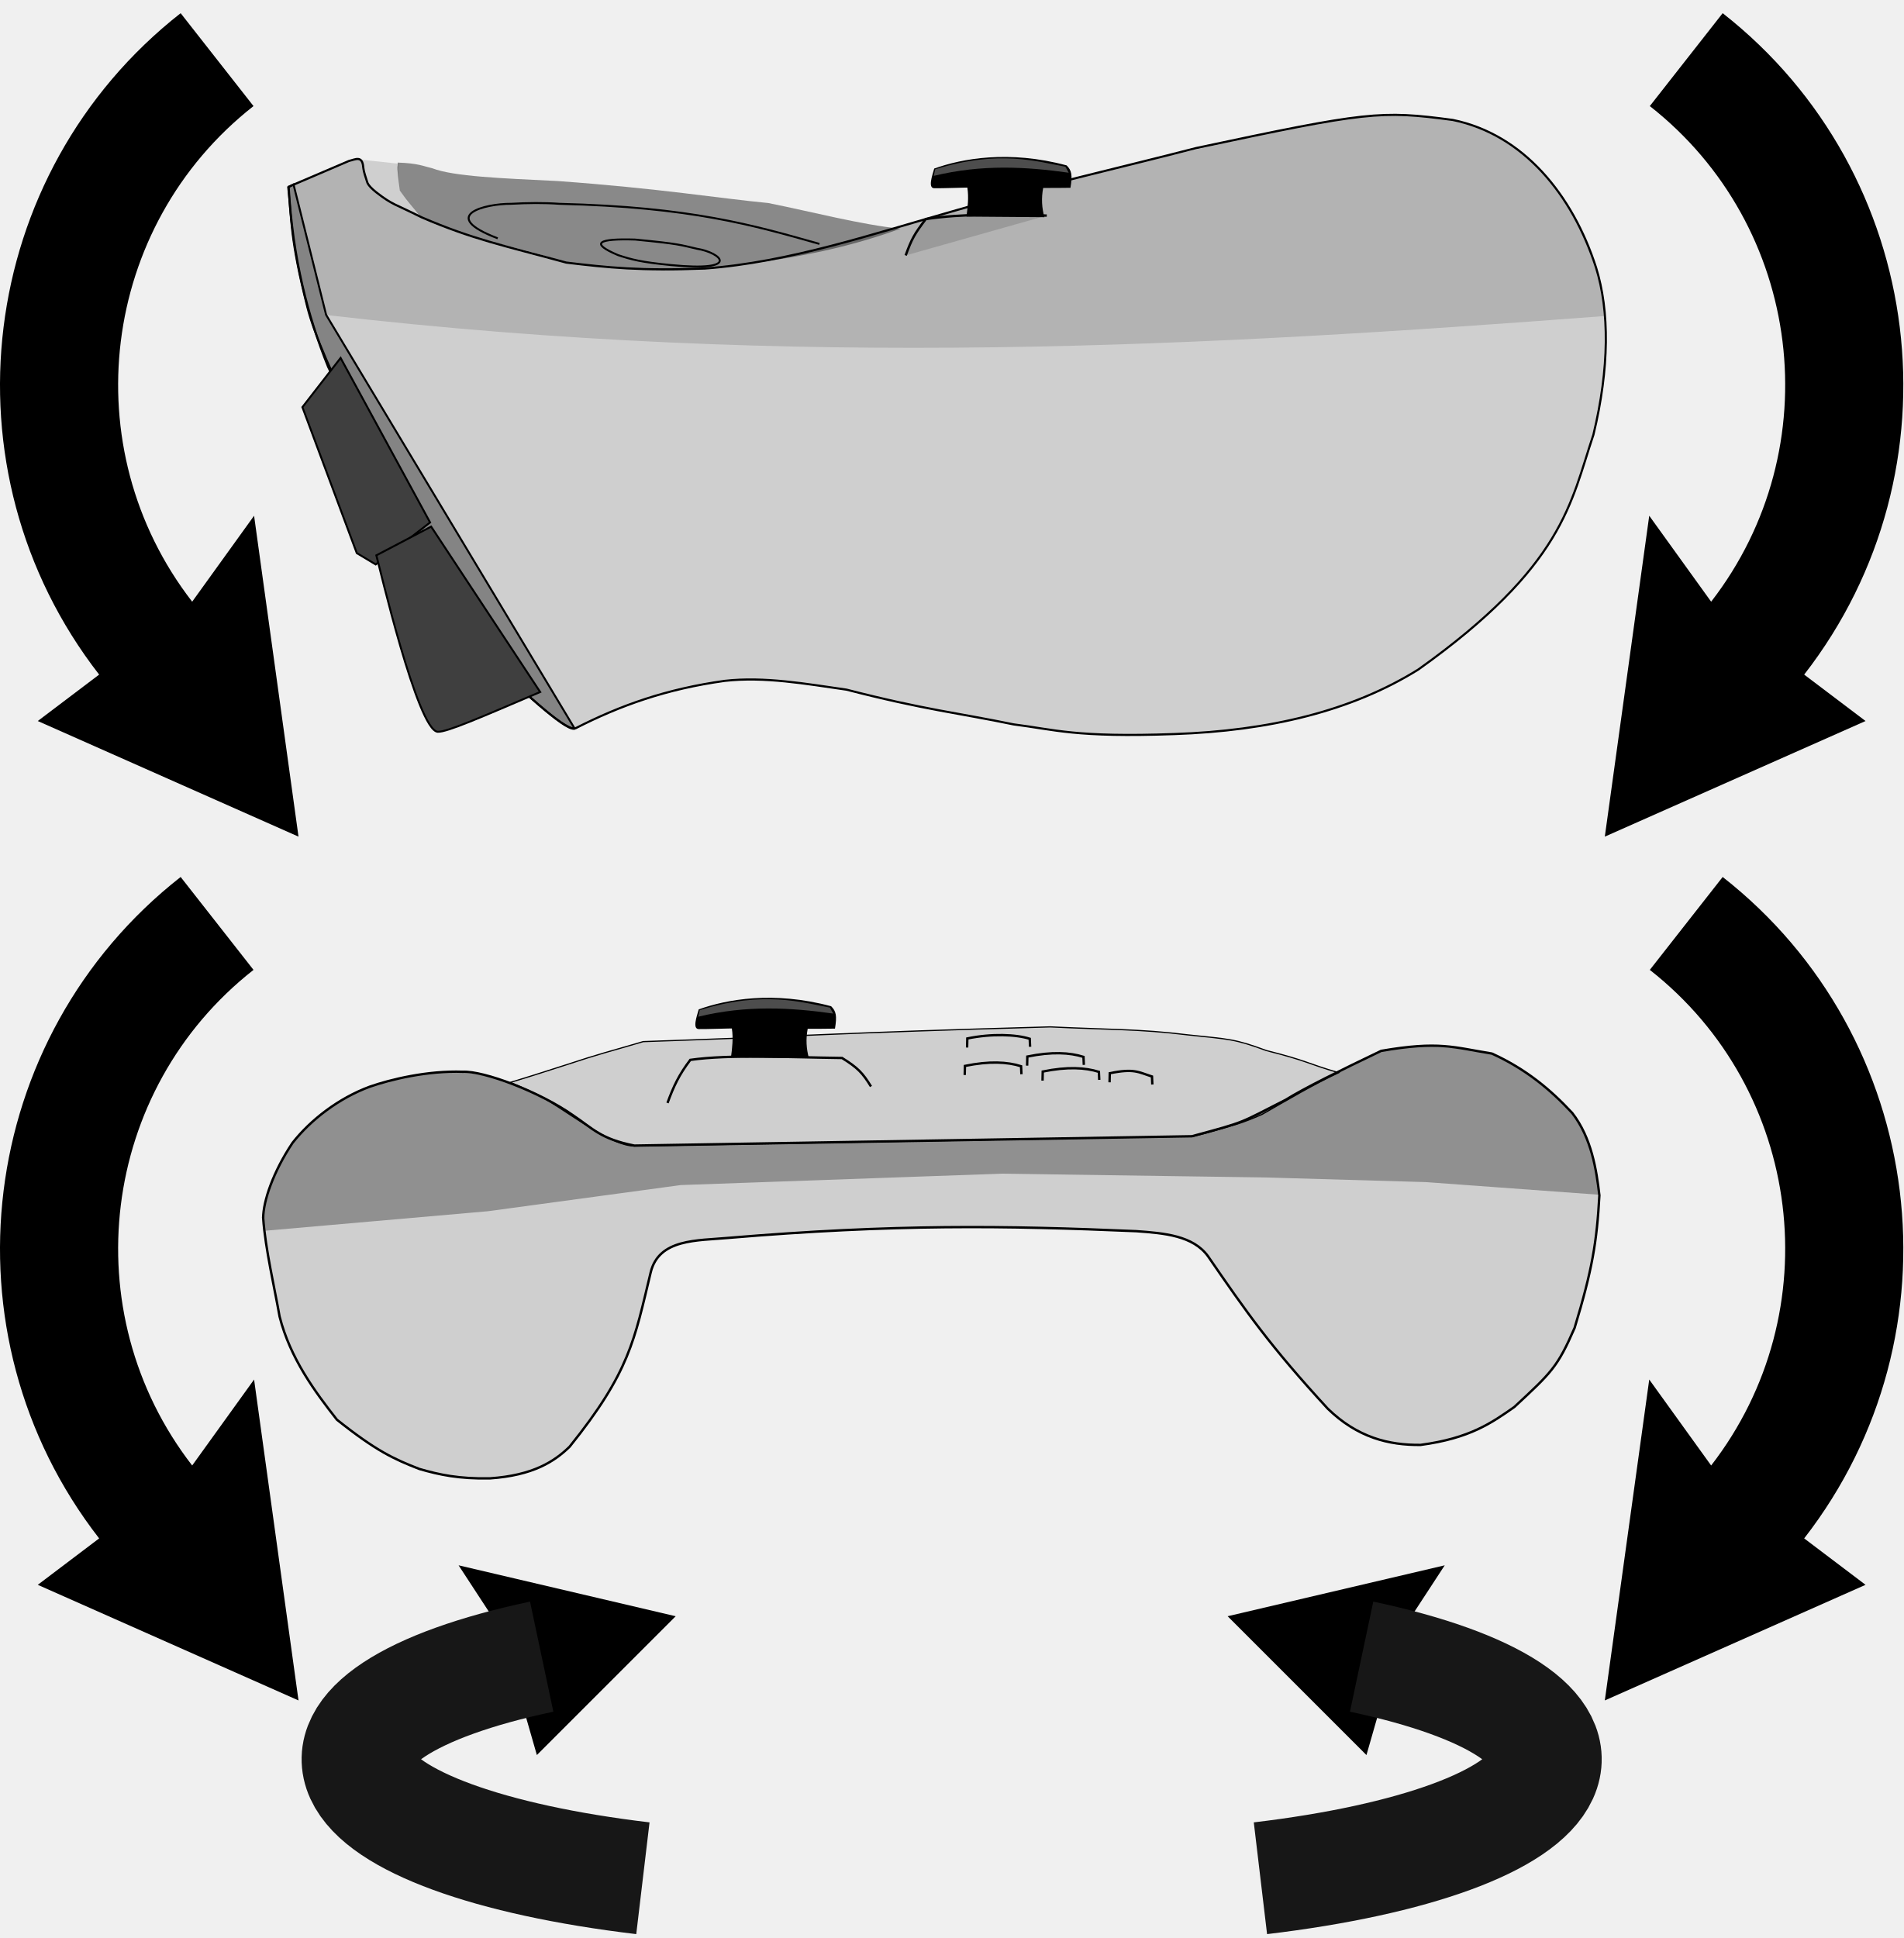
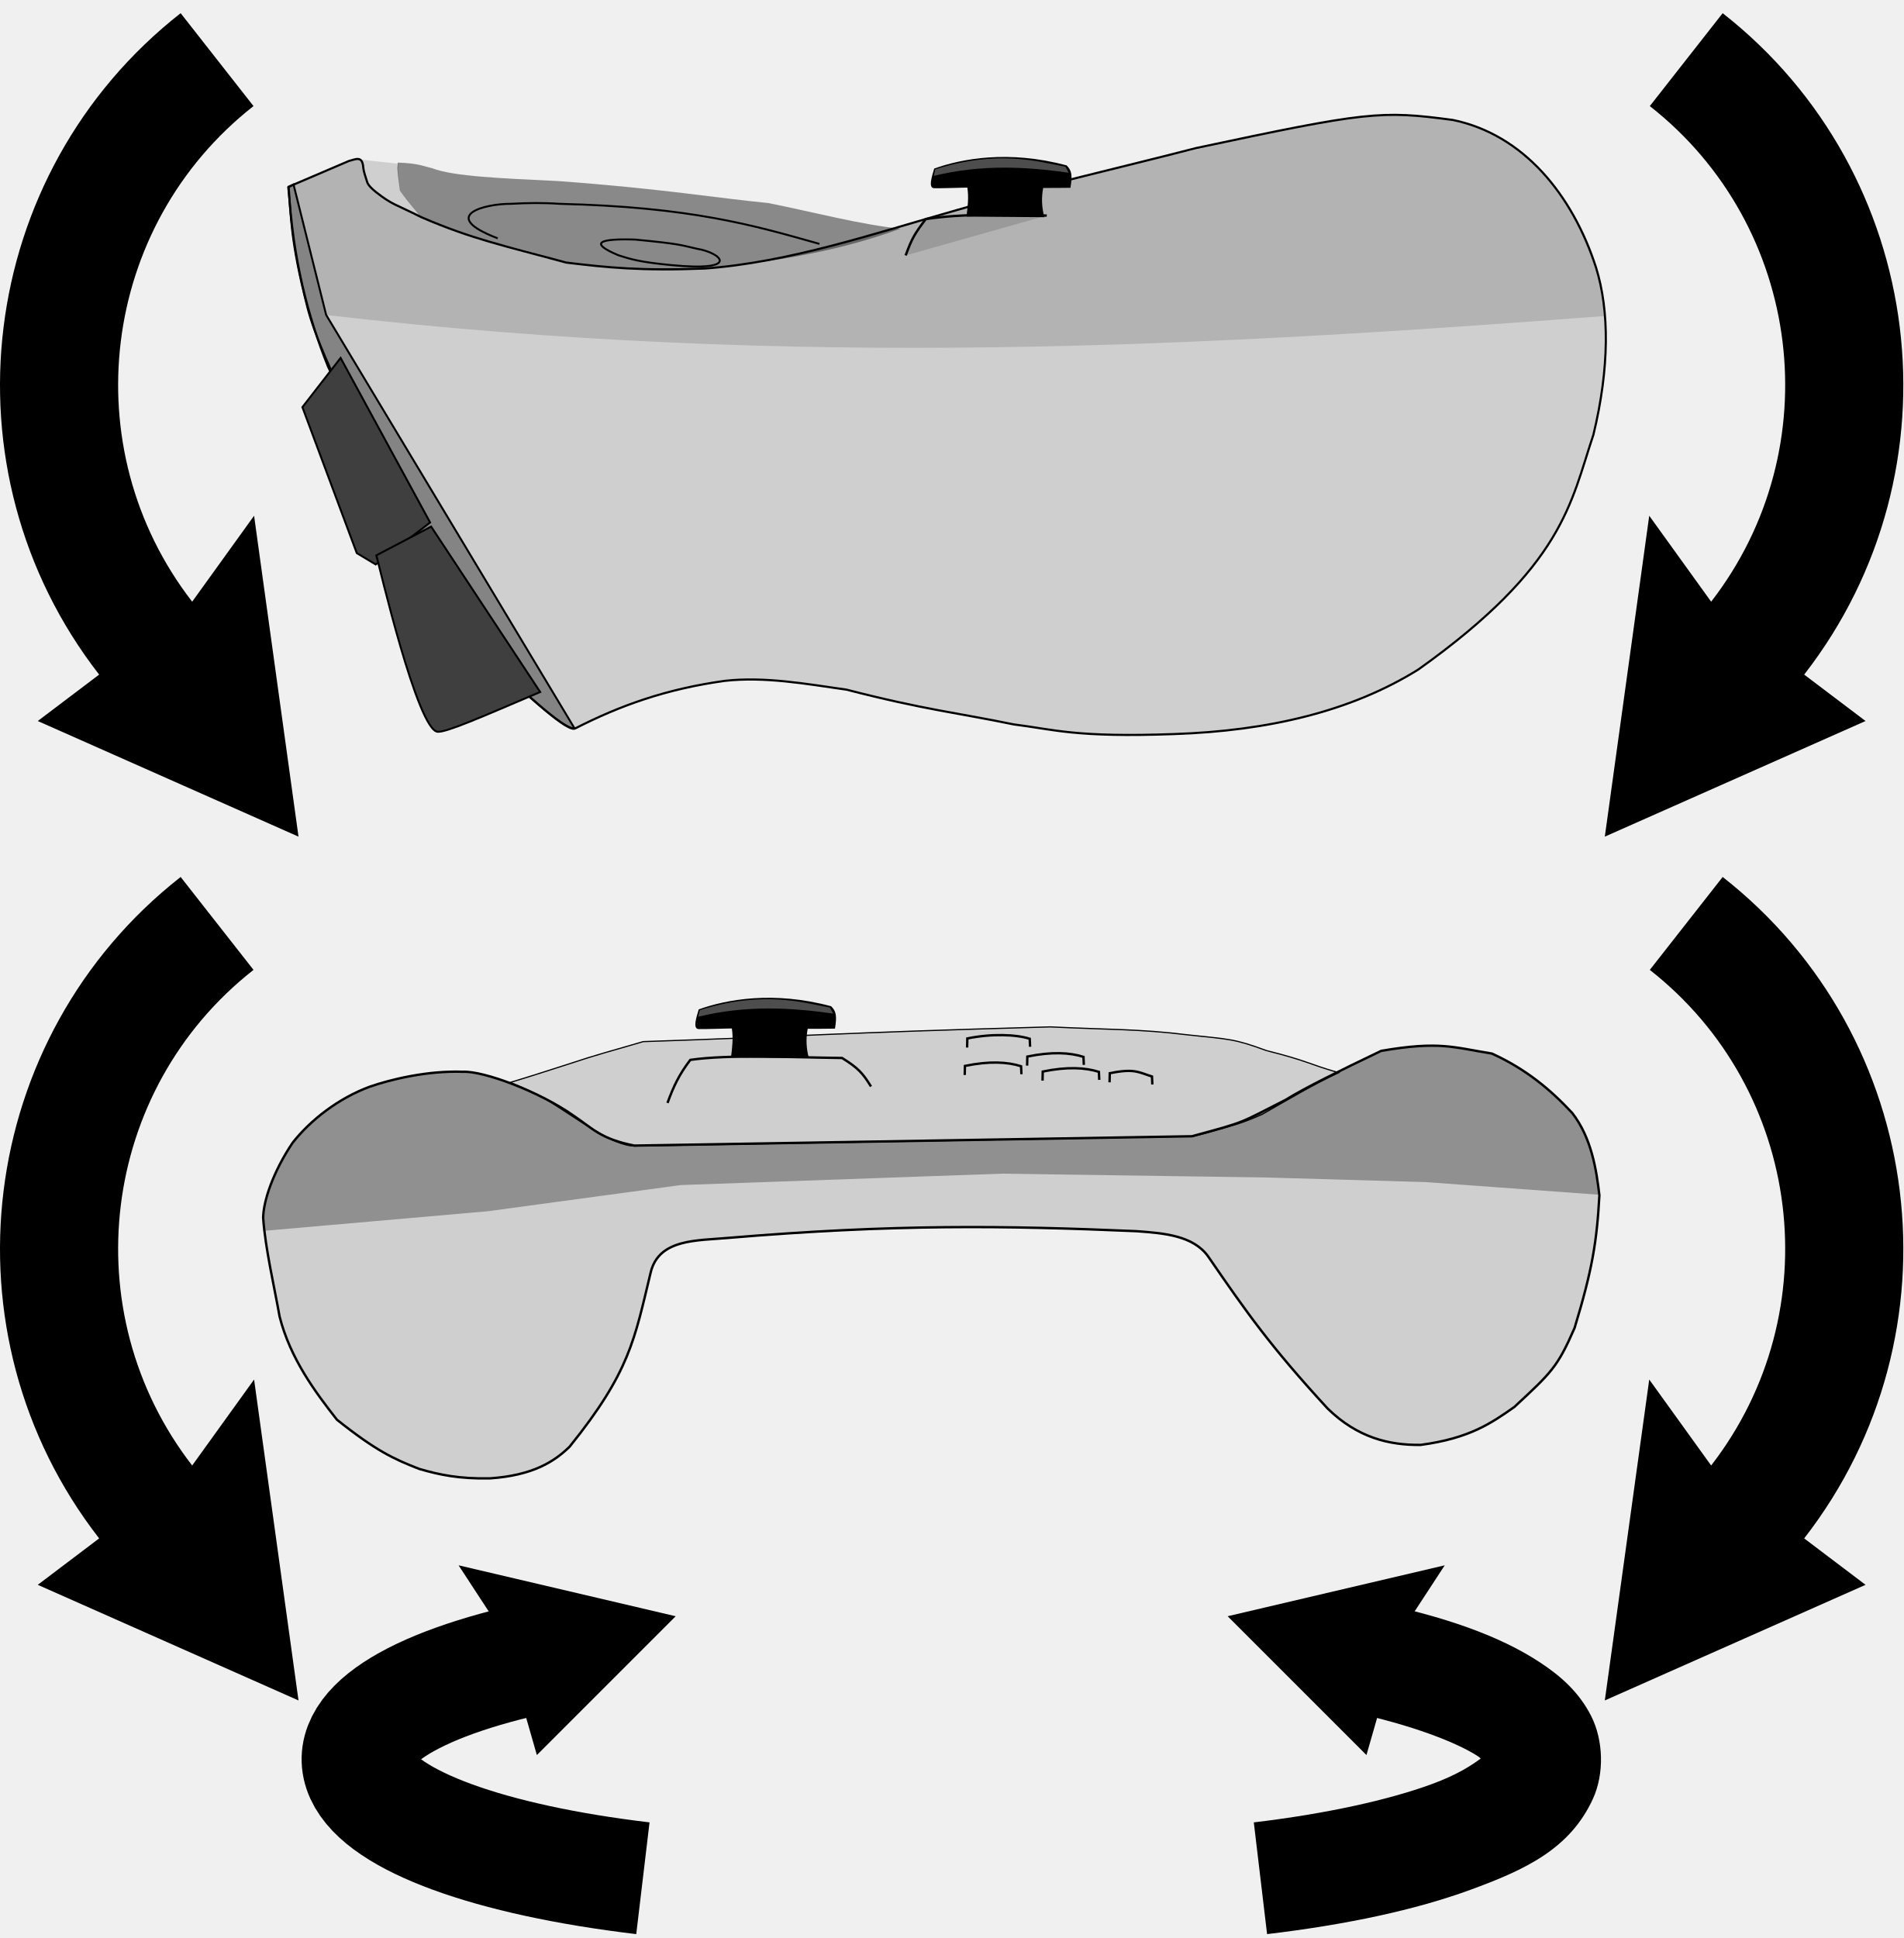
<svg xmlns="http://www.w3.org/2000/svg" width="304.435" height="310" viewBox="0 0 304.435 310" id="svg2" version="1.1">
  <defs id="defs4" />
  <g id="layer1" transform="translate(-17.53441,-1134.403)" style="display:inline;opacity:1">
    <g id="g4263" transform="matrix(0.3114309,0,0,0.3114309,12.07365,986.5714)">
      <path style="opacity:1;fill:#000000;fill-opacity:1;fill-rule:evenodd;stroke:none;stroke-width:1px;stroke-linecap:butt;stroke-linejoin:miter;stroke-opacity:1" d="m 513.905,585.936 c 0.651,-4.957 1.226,-9.915 0.46,-14.872 0.431,-0.092 -13.766,0.386 -17.019,0.307 -3.288,-0.08 -1.095,-6.308 0,-10.119 14.249,-5.117 38.331,-9.584 68.009,-1.615 2.603,2.604 3.033,4.942 1.97,11.499 -4.531,0.034 -9.181,0.135 -14.016,0.082 -1.017,5.314 -0.682,10.29 0.613,15.026 z" id="path4437-0" />
      <path style="opacity:1;fill:#ffffff;fill-opacity:0.302;fill-rule:evenodd;stroke:none;stroke-width:1px;stroke-linecap:butt;stroke-linejoin:miter;stroke-opacity:1" d="m 497.116,565.008 c 0,-0.307 0.767,-3.373 0.767,-3.373 32.734,-10.236 53.025,-3.842 66.849,-1.303 l 1.687,3.067 c -21.897,-3.076 -44.367,-4.429 -69.302,1.61 z" id="path4439-8" />
      <path style="opacity:1;fill:#000000;fill-opacity:0.137;fill-rule:evenodd;stroke:#000000;stroke-width:1.227px;stroke-linecap:butt;stroke-linejoin:miter;stroke-opacity:1" d="m 482.68,605.871 c 3.185,-8.691 4.509,-10.979 10.334,-18.679 20.214,-2.889 34.668,-2.123 62.138,-1.788" id="path4441-9" />
    </g>
    <g id="g4518" transform="matrix(0.3114309,0,0,0.3114309,12.07365,986.5714)">
      <path d="m 864.869,529.172 c 78.638,61.695 92.596,175.634 31.502,254.555 L 864.574,739.576 841.759,904.403 975.674,845.019 944.152,821.174 C 1025.929,715.918 1007.224,563.712 902.29,481.453" id="path4296-9" style="opacity:1" />
      <path d="m 147.737,529.172 c -78.638,61.695 -92.596,175.634 -31.502,254.555 l 31.796,-44.151 22.816,164.827 -133.916,-59.384 31.523,-23.844 C -13.322,715.918 5.382,563.712 110.316,481.453" id="path4296-9-1" style="opacity:1" />
    </g>
    <g id="g4505" transform="matrix(0.3819958,0,0,0.3819958,-19.28614,826.3793)">
      <path id="path4431" d="m 206.587,1316.403 c 0.015,-6.974 4.133,-19.314 12.312,-31.5 7.54,-9.583 19.22,-18.659 32.312,-23.5 8.734,-3.044 24.151,-6.786 39,-6.25 8.739,-0.389 31.853,8.229 46.049,18.173 8.583,5.749 11.528,9.902 25.749,12.739 l 233.452,-3.912 c 23.214,-6.275 19.452,-5.225 39.25,-15.25 7.709,-4.825 23.052,-12.376 40,-20.5 24.346,-4.203 30.315,-1.463 46.375,1.125 14.24,6.483 24.504,15.066 33.625,24.875 8.095,10.424 10.152,23.889 11.375,34.5 -1.071,19.482 -2.952,31.06 -10.375,55.5 -7.184,16.452 -9.616,18.61 -25.25,33.125 -9.453,6.611 -18.541,13.112 -39.25,15.875 -13.218,0.142 -26.405,-3.048 -38.875,-15.188 -24.176,-26.288 -33.959,-40.309 -50.125,-63.812 -6.261,-8.656 -18.327,-9.657 -30,-10.5 -55.022,-2.352 -101.37,-3.02 -170.875,2.812 -12.999,1.193 -29.104,0.283 -32.5,14.5 -6.812,28.208 -8.75,41.638 -33.938,72.938 -6.295,6.116 -15.178,12.03 -33.453,13.264 -12.899,0.219 -20.872,-1.452 -29.485,-3.951 -10.57,-4.117 -17.925,-7.438 -34.5,-20.625 -9.061,-11.575 -19.545,-25.599 -24,-43.188 -2.012,-11.548 -6,-28.474 -6.875,-41.25 z" style="fill:#000000;fill-opacity:0.137;fill-rule:evenodd;stroke:#000000;stroke-width:1px;stroke-linecap:butt;stroke-linejoin:miter;stroke-opacity:1" />
      <path id="path4433" d="m 310.073,1259.61 c 7.325,-2.2 10.977,-3.392 23.077,-7.27 14.789,-4.904 18.284,-5.595 32.562,-9.812 69.522,-2.333 78.277,-3.592 170.461,-6.175 23.934,1.184 37.25,0.82 57.65,3.354 17.465,1.862 19.365,1.605 32.821,6.561 17.279,4.352 16.832,5.334 30.247,9.275 -9.789,4.494 -21.813,11.591 -32.044,17.456 -9.146,3.999 -10.634,4.098 -22.866,7.673 l -5.922,1.503 -234.141,4.066 c -8.935,-0.104 -23.108,-10.968 -37.559,-20.017 -6.597,-3.391 -8.305,-4.024 -14.287,-6.612 z" style="fill:#000000;fill-opacity:0.137;fill-rule:evenodd;stroke:#000000;stroke-width:0.5;stroke-linecap:butt;stroke-linejoin:miter;stroke-miterlimit:4;stroke-dasharray:none;stroke-opacity:1" />
      <path id="path4435" d="m 766.119,1306.657 -72.655,-5.303 -67.175,-1.944 -110.485,-1.591 -134.35,4.773 -80.787,10.96 -93.406,8.179 c -0.511,-3.417 -0.497,-4.957 -0.418,-7.516 3.698,-18.261 15.075,-42.539 44.857,-52.812 25.302,-8.879 45.438,-8.003 64.435,1.326 5.915,2.415 9.782,3.096 16.602,8.261 8.16,6.179 15.411,10.783 22.289,13.306 2.594,1.167 5.281,1.399 7.955,1.768 l 232.461,-3.712 c 14.22,-3.704 25.573,-7.759 41.541,-16.454 14.173,-7.718 26.408,-13.652 38.097,-19.564 11.674,-1.507 12.214,-2.739 27.842,-1.282 3.497,-0.388 11.722,1.589 17.943,2.563 12.12,5.808 24.184,13.115 35.974,27.666 5.474,10.459 8.282,20.919 9.281,31.378 z" style="fill:#000000;fill-opacity:0.307;fill-rule:evenodd;stroke:none;stroke-width:1px;stroke-linecap:butt;stroke-linejoin:miter;stroke-opacity:1" />
      <path id="path4437" d="m 402.462,1249.153 c 0.531,-4.042 1,-8.083 0.375,-12.125 0.351,-0.075 -11.223,0.315 -13.875,0.25 -2.681,-0.065 -0.893,-5.143 0,-8.25 11.617,-4.172 31.25,-7.814 55.446,-1.317 2.122,2.123 2.473,4.029 1.606,9.375 -3.694,0.028 -7.485,0.11 -11.427,0.067 -0.829,4.332 -0.556,8.389 0.5,12.25 z" style="fill:#000000;fill-opacity:1;fill-rule:evenodd;stroke:none;stroke-width:1px;stroke-linecap:butt;stroke-linejoin:miter;stroke-opacity:1" />
      <path id="path4439" d="m 388.775,1232.091 c 0,-0.25 0.625,-2.75 0.625,-2.75 26.687,-8.345 43.23,-3.132 54.5,-1.062 l 1.375,2.5 c -17.852,-2.507 -36.171,-3.611 -56.5,1.312 z" style="fill:#ffffff;fill-opacity:0.302;fill-rule:evenodd;stroke:none;stroke-width:1px;stroke-linecap:butt;stroke-linejoin:miter;stroke-opacity:1" />
      <path id="path4441" d="m 375.884,1268.208 c 2.596,-7.085 4.797,-11.753 9.546,-18.031 16.48,-2.356 41.156,-1.069 63.551,-0.795 6.531,4.084 8.537,6.125 12.109,11.932" style="fill:none;fill-rule:evenodd;stroke:#000000;stroke-width:1px;stroke-linecap:butt;stroke-linejoin:miter;stroke-opacity:1" />
      <path id="path4443" d="m 500.339,1256.5 0.088,-3.801 c 10.27,-2.1 17.773,-1.679 23.508,0.13 l 0.151,3.354" style="fill:none;fill-rule:evenodd;stroke:#000000;stroke-width:1px;stroke-linecap:butt;stroke-linejoin:miter;stroke-opacity:1" />
      <path id="path4443-1" d="m 526.469,1252.583 0.088,-3.801 c 10.27,-2.1 17.773,-1.679 23.508,0.13 l 0.151,3.354" style="opacity:1;fill:none;fill-rule:evenodd;stroke:#000000;stroke-width:1px;stroke-linecap:butt;stroke-linejoin:miter;stroke-opacity:1" />
      <path id="path4443-1-4" d="m 532.921,1258.859 0.088,-3.801 c 10.27,-2.1 17.773,-1.679 23.508,0.13 l 0.151,3.354" style="opacity:1;fill:none;fill-rule:evenodd;stroke:#000000;stroke-width:1px;stroke-linecap:butt;stroke-linejoin:miter;stroke-opacity:1" />
      <path id="path4443-1-4-5" d="m 560.984,1259.566 0.088,-3.801 c 10.27,-2.1 11.94,-0.441 17.674,1.367 l 0.151,3.354" style="opacity:1;fill:none;fill-rule:evenodd;stroke:#000000;stroke-width:1px;stroke-linecap:butt;stroke-linejoin:miter;stroke-opacity:1" />
      <path id="path4443-1-7" d="m 501.339,1245.002 0.088,-3.801 c 10.27,-2.1 20.398,-1.679 26.133,0.13 l 0.151,3.354" style="opacity:1;fill:none;fill-rule:evenodd;stroke:#000000;stroke-width:1px;stroke-linecap:butt;stroke-linejoin:miter;stroke-opacity:1" />
    </g>
    <g id="g984" transform="translate(0,-38)">
      <path d="m 281.421,1327.545 c 24.49,19.214 28.837,54.698 9.811,79.276 l -9.902,-13.75 -7.106,51.332 41.705,-18.494 -9.817,-7.426 c 25.468,-32.78 19.643,-80.182 -13.037,-105.8" id="path4296-9-8" style="opacity:1;stroke-width:0.311" />
      <path d="m 58.084,1327.545 c -24.49,19.214 -28.837,54.698 -9.811,79.276 l 9.902,-13.75 7.106,51.332 -41.705,-18.494 9.817,-7.426 c -25.468,-32.78 -19.643,-80.182 13.037,-105.8" id="path4296-9-1-8" style="opacity:1;stroke-width:0.311" />
    </g>
    <g id="g4353" transform="matrix(0,-0.3114309,0.3114309,0,234.9419,1372.391)">
      <path id="path4255" d="m 390.078,-402.574 c 11.826,23.137 20.241,46.778 24.39,76.704 2.299,20.383 -1.518,41.571 -4.516,62.543 -10.36,40.186 -11.939,57.324 -17.837,85.798 -2.638,21.041 -6.833,31.762 -4.967,82.637 1.661,48.323 11.672,90.828 33.19,125.311 53.371,74.852 85.731,78.138 120.569,89.863 34.257,8.275 63.625,8.257 85.798,1.355 37.631,-12.186 68.431,-37.391 75.864,-73.606 4.94,-37.066 4.262,-44.013 -14.45,-131.859 -10.521,-40.658 -19.335,-80.184 -31.836,-122.827 -12.215,-43.166 -26.817,-85.794 -30.029,-129.488 -1.279,-32.913 0.475,-49.761 3.048,-71.122 8.937,-32.664 11.862,-47.799 23.256,-74.283 6.93,-13.804 6.25,-14.853 12.918,-23.389 4.058,-5.063 5.464,-4.486 5.798,-4.766 4.981,-1.627 5.144,-1.541 6.996,-1.832 6.307,-0.459 3.937,-4.194 3.246,-7.296 l -13.265,-31.017 c -36.888,2.054 -66.496,9.805 -92.572,20.321 l -40.211,19.619 c -32.999,17.594 -68.049,36.913 -104.55,57.803 -26.719,27.41 -43.101,45.968 -40.84,49.533 z" style="fill:#000000;fill-opacity:0.137;fill-rule:evenodd;stroke:#000000;stroke-width:1.1;stroke-linecap:butt;stroke-linejoin:miter;stroke-miterlimit:4;stroke-dasharray:none;stroke-opacity:1" />
      <path id="path4265" d="m 646.258,-466.51 c 2.366,-6.417 4.076,-12.028 6.778,-15.803 4.947,-3.781 6.726,-5.727 13.183,-10.414 3.238,-0.434 5.595,-0.728 7.33,-0.923 6.663,-0.75 4.141,-0.041 7.12,-0.206 -0.344,10.543 -1.803,13.009 -2.935,17.837 -4.208,10.933 -5.136,35.483 -6.548,64.349 -3.763,52.343 -8.926,83.24 -11.289,108.151 -4.618,23.043 -11.102,47.478 -13.18,67.815 -8.311,-22.758 -13.495,-45.783 -17.075,-71.202 -2.984,-27.018 -3.669,-30.825 -4.29,-48.092 0.727,-15.661 0.817,-29.24 3.998,-52.932 7.208,-20.047 10.127,-39.969 16.908,-58.581 z" style="fill:#000000;fill-opacity:0.426;fill-rule:evenodd;stroke:none;stroke-width:1px;stroke-linecap:butt;stroke-linejoin:miter;stroke-opacity:1" />
      <path id="path4267" d="m 641.772,-442.475 c 11.77,-30.851 17.814,-6.415 17.722,6.865 0.486,8.54 0.577,16.844 0,24.746 -1.645,67.632 -10.961,99.643 -20.595,133.631" style="fill:none;fill-rule:evenodd;stroke:#000000;stroke-width:1px;stroke-linecap:butt;stroke-linejoin:miter;stroke-opacity:1" />
      <path id="path4269" d="m 628.041,-353.548 c 1.48,-15.261 2.818,-20.21 5.109,-27.141 6.233,-14.71 8.558,-10.125 7.983,8.781 -2.219,23.066 -2.789,23.28 -4.71,31.691 -2.037,12.707 -11.971,23.141 -8.382,-13.331 z" style="fill:none;fill-rule:evenodd;stroke:#000000;stroke-width:1px;stroke-linecap:butt;stroke-linejoin:miter;stroke-opacity:1" />
      <path id="path4275" d="m 669.136,-547.204 -66.719,16.402 c -28.108,242.513 -16.019,453.098 -0.532,657.203 37.121,-1.358 92.381,-28.952 101.477,-84.015 5.912,-36.881 -3.906,-73.269 -22.279,-153.341 -10.682,-46.553 -23.499,-91.47 -37.555,-138.658 -9.542,-31.318 -16.456,-63.579 -17.722,-97.868 0.152,-20.513 0.39,-39.496 3.502,-59.86 10.899,-37.689 9.867,-51.336 32.899,-93.407 2.27,-3.224 4.661,-6.494 7.306,-8.367 3.836,-1.816 6.467,-1.825 9.636,-2.641 1.381,-0.504 4.04,-0.612 2.948,-3.906 z" style="fill:#000000;fill-opacity:0.137;fill-rule:evenodd;stroke:none;stroke-width:1px;stroke-linecap:butt;stroke-linejoin:miter;stroke-opacity:1" />
      <path id="path4277" d="m 652.548,-481.75 c 4.862,-9.86 8.881,-20.593 16.804,-27.281 2.575,-1.294 5.086,-1.797 7.859,-2.288 1.207,-0.26 2.226,-0.538 3.043,-0.767 0.983,-0.275 1.803,-0.78 2.023,-1.602 l -2.184,20.289 -2.959,-0.18 -11.014,0.892 z" style="fill:#000000;fill-opacity:0.137;fill-rule:evenodd;stroke:none;stroke-width:1px;stroke-linecap:butt;stroke-linejoin:miter;stroke-opacity:1" />
      <path id="path4279" d="m 390.212,-403.097 c -2.125,-6.188 40.188,-48.75 40.188,-48.75 90.011,-50.953 148.739,-81.504 175.824,-88.358 35.857,-9.073 45.037,-8.019 61.754,-9.862 l 1.485,2.72 -67,16.75 z" style="fill:#000000;fill-opacity:0.366;fill-rule:evenodd;stroke:#000000;stroke-width:1px;stroke-linecap:butt;stroke-linejoin:miter;stroke-opacity:1" />
      <path id="path4289" d="m 555.047,-542.781 25.279,19.622 -84.499,45.962 -21.567,-27.931 5.834,-9.723 z" style="fill:#3f3f3f;fill-opacity:1;fill-rule:evenodd;stroke:#000000;stroke-width:1px;stroke-linecap:butt;stroke-linejoin:miter;stroke-opacity:1" />
      <path id="path4291" d="m 478.942,-504.792 14.763,28.125 -84.956,56.008 c -13.174,-30.846 -20.583,-47.776 -20.44,-52.588 0.455,-10.339 85.958,-30.228 90.633,-31.546 z" style="fill:#3f3f3f;fill-opacity:1;fill-rule:evenodd;stroke:#000000;stroke-width:1px;stroke-linecap:butt;stroke-linejoin:miter;stroke-opacity:1" />
    </g>
    <g id="g951" transform="translate(-17.59033,-37.5)">
      <path d="m 114.854,1432.052 -6.379,-9.764 34.726,8.146 -22.204,22.206 -2.338,-8.143" id="path4296-9-1-8-3" style="display:inline;opacity:1;stroke-width:0.311" />
-       <path d="M 137.955,1472.345 A 75.75,20.75 0 0 1 92.954,1455.887 75.75,20.75 0 0 1 121.768,1436.899" id="path947" style="color:#000000;clip-rule:nonzero;display:inline;overflow:visible;visibility:visible;opacity:1;isolation:auto;mix-blend-mode:normal;color-interpolation:sRGB;color-interpolation-filters:linearRGB;solid-color:#000000;solid-opacity:1;vector-effect:none;fill:none;fill-opacity:1;fill-rule:evenodd;stroke:#171717;stroke-width:18;stroke-linecap:butt;stroke-linejoin:miter;stroke-miterlimit:3;stroke-dasharray:none;stroke-dashoffset:0;stroke-opacity:1;marker:none;color-rendering:auto;image-rendering:auto;shape-rendering:auto;text-rendering:auto;enable-background:accumulate" />
+       <path d="M 137.955,1472.345 A 75.75,20.75 0 0 1 92.954,1455.887 75.75,20.75 0 0 1 121.768,1436.899" id="path947" style="color:#000000;clip-rule:nonzero;display:inline;overflow:visible;visibility:visible;opacity:1;isolation:auto;mix-blend-mode:normal;color-interpolation:sRGB;color-interpolation-filters:linearRGB;solid-color:#000000;solid-opacity:1;vector-effect:none;fill:none;fill-opacity:1;fill-rule:evenodd;stroke:#000000;stroke-width:18;stroke-linecap:butt;stroke-linejoin:miter;stroke-miterlimit:3;stroke-dasharray:none;stroke-dashoffset:0;stroke-opacity:1;marker:none;color-rendering:auto;image-rendering:auto;shape-rendering:auto;text-rendering:auto;enable-background:accumulate" />
    </g>
    <g style="display:inline;opacity:1" id="g951-6" transform="matrix(-1,0,0,1,357.0945,-37.5)">
      <path d="m 114.854,1432.052 -6.379,-9.764 34.726,8.146 -22.204,22.206 -2.338,-8.143" id="path4296-9-1-8-3-7" style="display:inline;opacity:1;stroke-width:0.311" />
-       <path d="M 137.955,1472.345 A 75.75,20.75 0 0 1 92.954,1455.887 75.75,20.75 0 0 1 121.768,1436.899" id="path947-5" style="color:#000000;clip-rule:nonzero;display:inline;overflow:visible;visibility:visible;opacity:1;isolation:auto;mix-blend-mode:normal;color-interpolation:sRGB;color-interpolation-filters:linearRGB;solid-color:#000000;solid-opacity:1;vector-effect:none;fill:none;fill-opacity:1;fill-rule:evenodd;stroke:#171717;stroke-width:18;stroke-linecap:butt;stroke-linejoin:miter;stroke-miterlimit:3;stroke-dasharray:none;stroke-dashoffset:0;stroke-opacity:1;marker:none;color-rendering:auto;image-rendering:auto;shape-rendering:auto;text-rendering:auto;enable-background:accumulate" />
+       <path style="baseline-shift:baseline;display:inline;overflow:visible;vector-effect:none;fill-rule:evenodd;stroke-miterlimit:3;marker:none;enable-background:accumulate;stop-color:#000000;stop-opacity:1;opacity:1" d="m 119.902,1428.094 c -11.241,2.382 -20.049,5.366 -26.684,9.738 -3.317,2.186 -6.258,4.774 -8.184,8.604 -1.926,3.829 -2.108,9.159 -0.268,13.19 3.681,8.061 10.895,11.384 19.629,14.578 8.734,3.194 19.708,5.558 32.496,7.078 l 2.125,-17.873 c -11.778,-1.401 -21.644,-3.627 -28.438,-6.111 -4.162,-1.522 -6.444,-3.053 -7.859,-4.104 0.243,-0.192 0.071,-0.114 0.402,-0.332 3.308,-2.18 10.568,-5.051 20.51,-7.158 z" id="path947-5" />
    </g>
  </g>
</svg>
